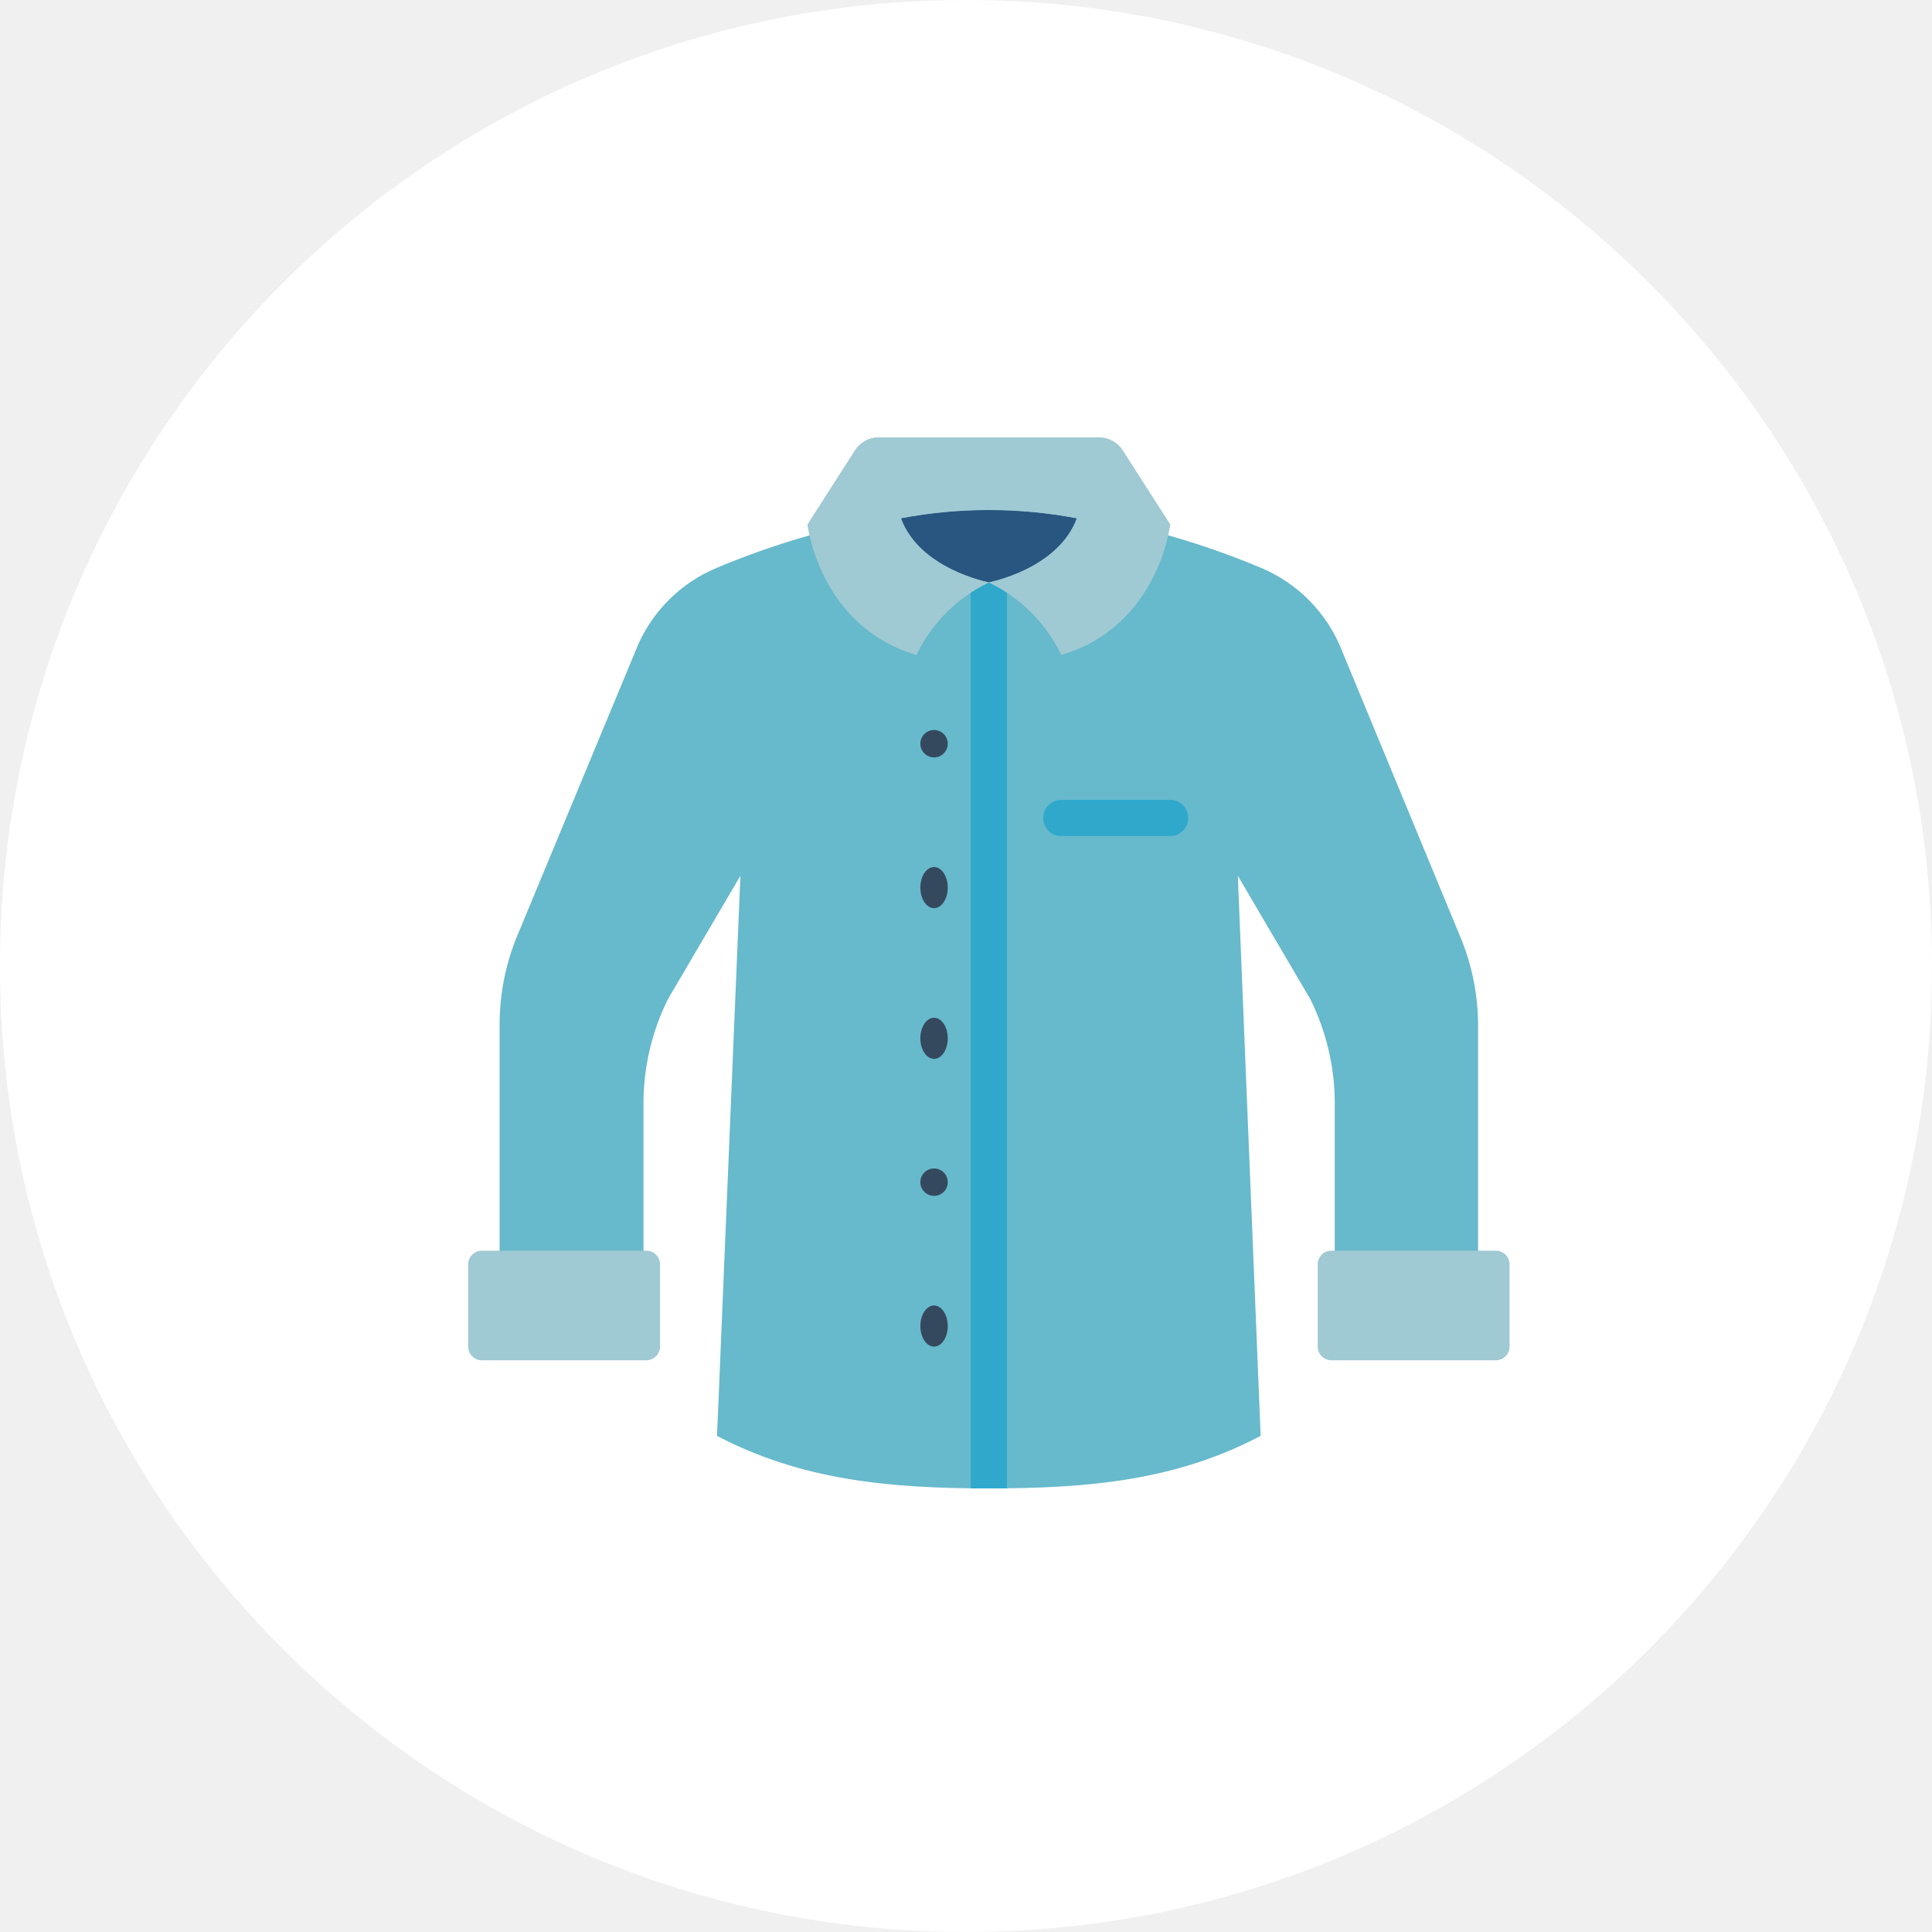
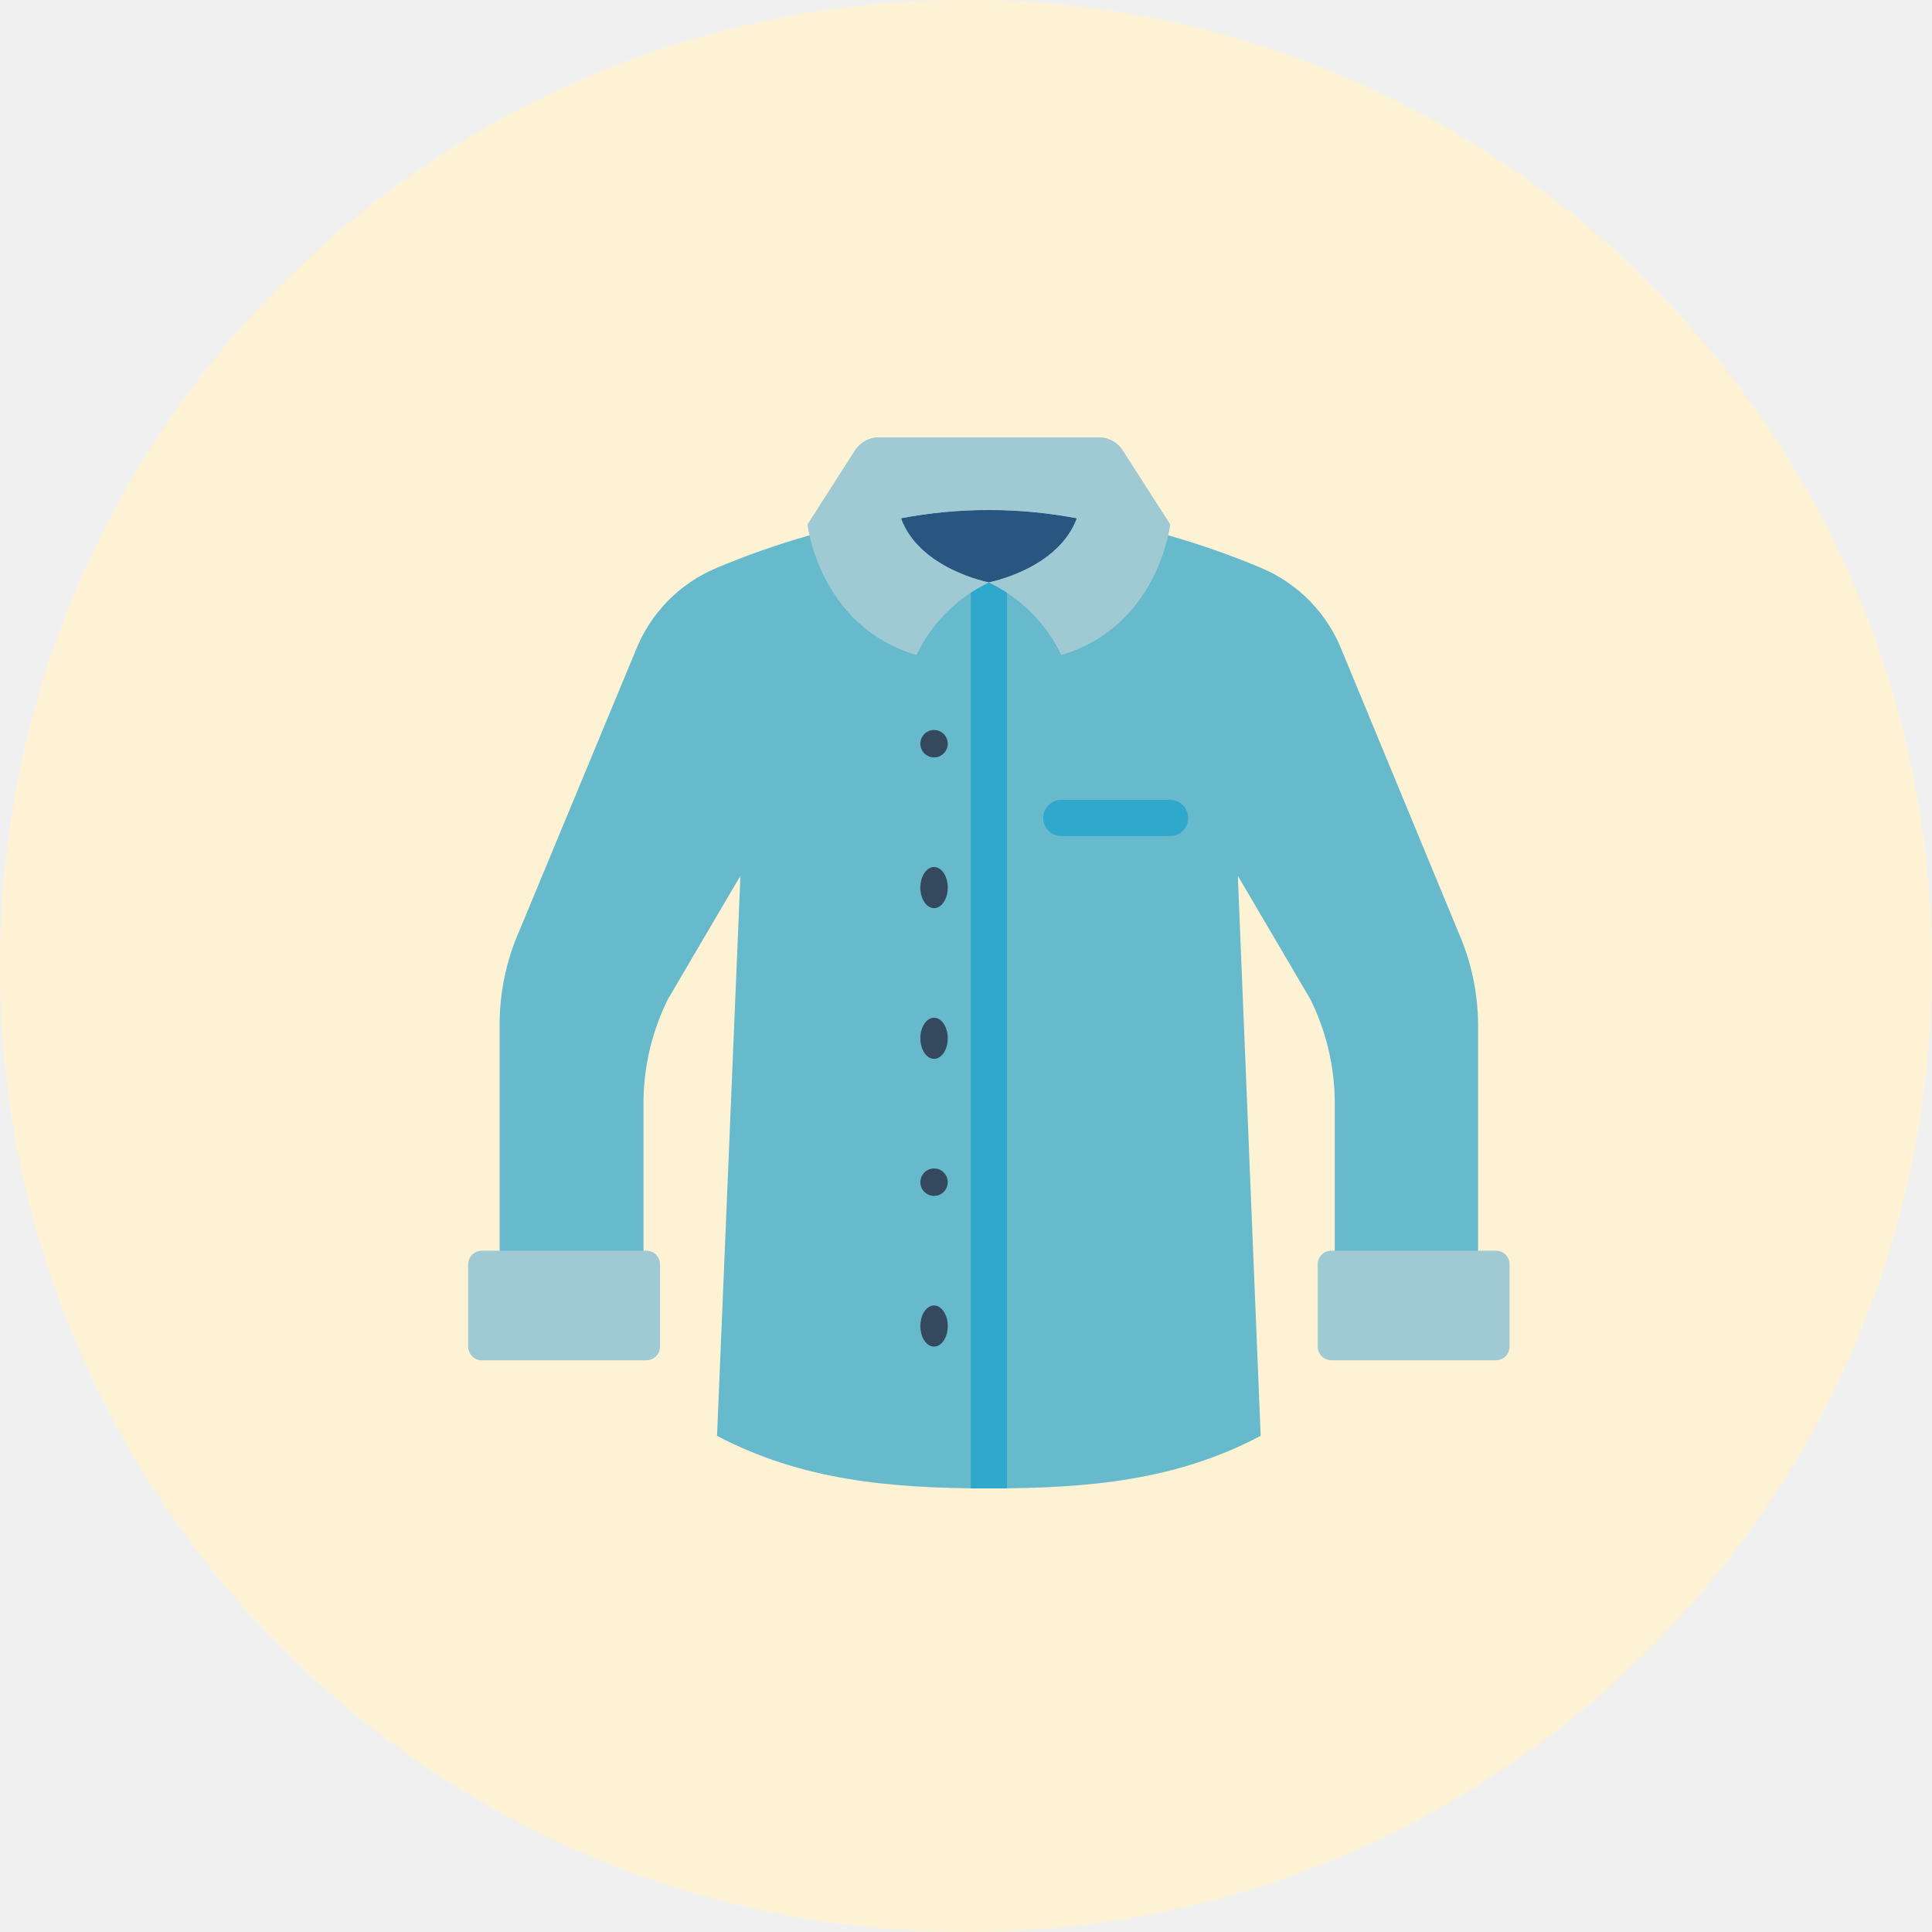
<svg xmlns="http://www.w3.org/2000/svg" width="141" height="141" viewBox="0 0 141 141">
-   <g id="Grupo_1078648" data-name="Grupo 1078648" transform="translate(-1081.5 -5207.707)">
-     <circle id="Elipse_5614" data-name="Elipse 5614" cx="70.5" cy="70.5" r="70.5" transform="translate(1081.5 5207.707)" fill="#fff" />
-     <g id="_045---Shirt" data-name="045---Shirt" transform="translate(1115.317 5239.632)">
+   <g id="Grupo_1204742" data-name="Grupo 1204742" transform="translate(14122.668 5362.334)">
+     <g id="Grupo_1077069" data-name="Grupo 1077069" transform="translate(-14391.668 -6320.334)">
+       <circle id="Elipse_5614" data-name="Elipse 5614" cx="70.5" cy="70.5" r="70.5" transform="translate(269 958)" fill="#fdf2d4" />
+     </g>
+     <g id="_045---Shirt" data-name="045---Shirt" transform="translate(-14088.851 -5330.409)">
      <path id="Shape" d="M73.411,41.106V59.091H62.951V46.819a17.1,17.1,0,0,0-1.785-7.564l-5.29-9.006,1.666,40.876c-6.163,3.253-12.55,3.835-19.837,3.835s-13.7-.608-19.837-3.835l1.706-40.876-5.29,9.006A17.1,17.1,0,0,0,12.5,46.819V59.091H2V41.106A17.006,17.006,0,0,1,3.164,34.93l8.755-21.093a10.844,10.844,0,0,1,5.951-6.07A59.219,59.219,0,0,1,24.627,5.4H50.785a59.219,59.219,0,0,1,6.758,2.367,10.844,10.844,0,0,1,5.938,6.07L72.234,35a17.007,17.007,0,0,1,1.177,6.11Z" transform="translate(0.645 1.741)" fill="#67b9cc" />
      <rect id="Rectangle-path" width="14" height="8" rx="1" transform="translate(14.351 67.351) rotate(180)" fill="#9fc9d3" />
      <path id="Shape-2" data-name="Shape" d="M30.645,8.322V74.444H28V8.322a1.322,1.322,0,0,1,2.645,0Z" transform="translate(9.028 2.257)" fill="#2fa8cc" />
      <g id="Grupo_1077095" data-name="Grupo 1077095" transform="translate(33.061 21.159)">
        <circle id="Oval" cx="1" cy="1" r="1" transform="translate(0.29 0.193)" fill="#35495e" />
        <ellipse id="Oval-2" data-name="Oval" cx="1" cy="1.5" rx="1" ry="1.5" transform="translate(0.29 10.193)" fill="#35495e" />
        <ellipse id="Oval-3" data-name="Oval" cx="1" cy="1.5" rx="1" ry="1.5" transform="translate(0.29 21.193)" fill="#35495e" />
        <circle id="Oval-4" data-name="Oval" cx="1" cy="1" r="1" transform="translate(0.29 32.193)" fill="#35495e" />
        <ellipse id="Oval-5" data-name="Oval" cx="1" cy="1.5" rx="1" ry="1.5" transform="translate(0.29 42.193)" fill="#35495e" />
      </g>
      <path id="Shape-3" data-name="Shape" d="M41.257,22.645H33.322a1.322,1.322,0,1,1,0-2.645h7.935a1.322,1.322,0,0,1,0,2.645Z" transform="translate(10.318 6.449)" fill="#2fa8cc" />
      <path id="Shape-4" data-name="Shape" d="M41.984.939A2.05,2.05,0,0,0,40.291,0H24.157a2.05,2.05,0,0,0-1.693.939L19,6.348s.82,7.406,7.935,9.522a11.267,11.267,0,0,1,5.29-5.29,11.267,11.267,0,0,1,5.29,5.29c7.115-2.116,7.935-9.522,7.935-9.522Z" transform="translate(6.126)" fill="#9fc9d3" />
      <path id="Shape-5" data-name="Shape" d="M36.994,4.606c-1.375,3.729-6.427,4.681-6.427,4.681s-5.052-.952-6.427-4.681a34.7,34.7,0,0,1,12.841,0Z" transform="translate(7.784 1.292)" fill="#285680" />
      <path id="Shape-6" data-name="Shape" d="M45.449,6.348s-.82,7.406-7.935,9.522a11.267,11.267,0,0,0-5.29-5.29s5.052-.952,6.427-4.681a34,34,0,0,0-12.841,0c1.362,3.729,6.414,4.681,6.414,4.681a11.267,11.267,0,0,0-5.29,5.29C19.82,13.753,19,6.348,19,6.348L22.465.939A2.05,2.05,0,0,1,24.157,0H40.291a2.05,2.05,0,0,1,1.693.939Z" transform="translate(6.126 0)" fill="#9fc9d3" />
      <rect id="Rectangle-path-2" data-name="Rectangle-path" width="14" height="8" rx="1" transform="translate(62.351 59.351)" fill="#9fc9d3" />
    </g>
  </g>
</svg>
